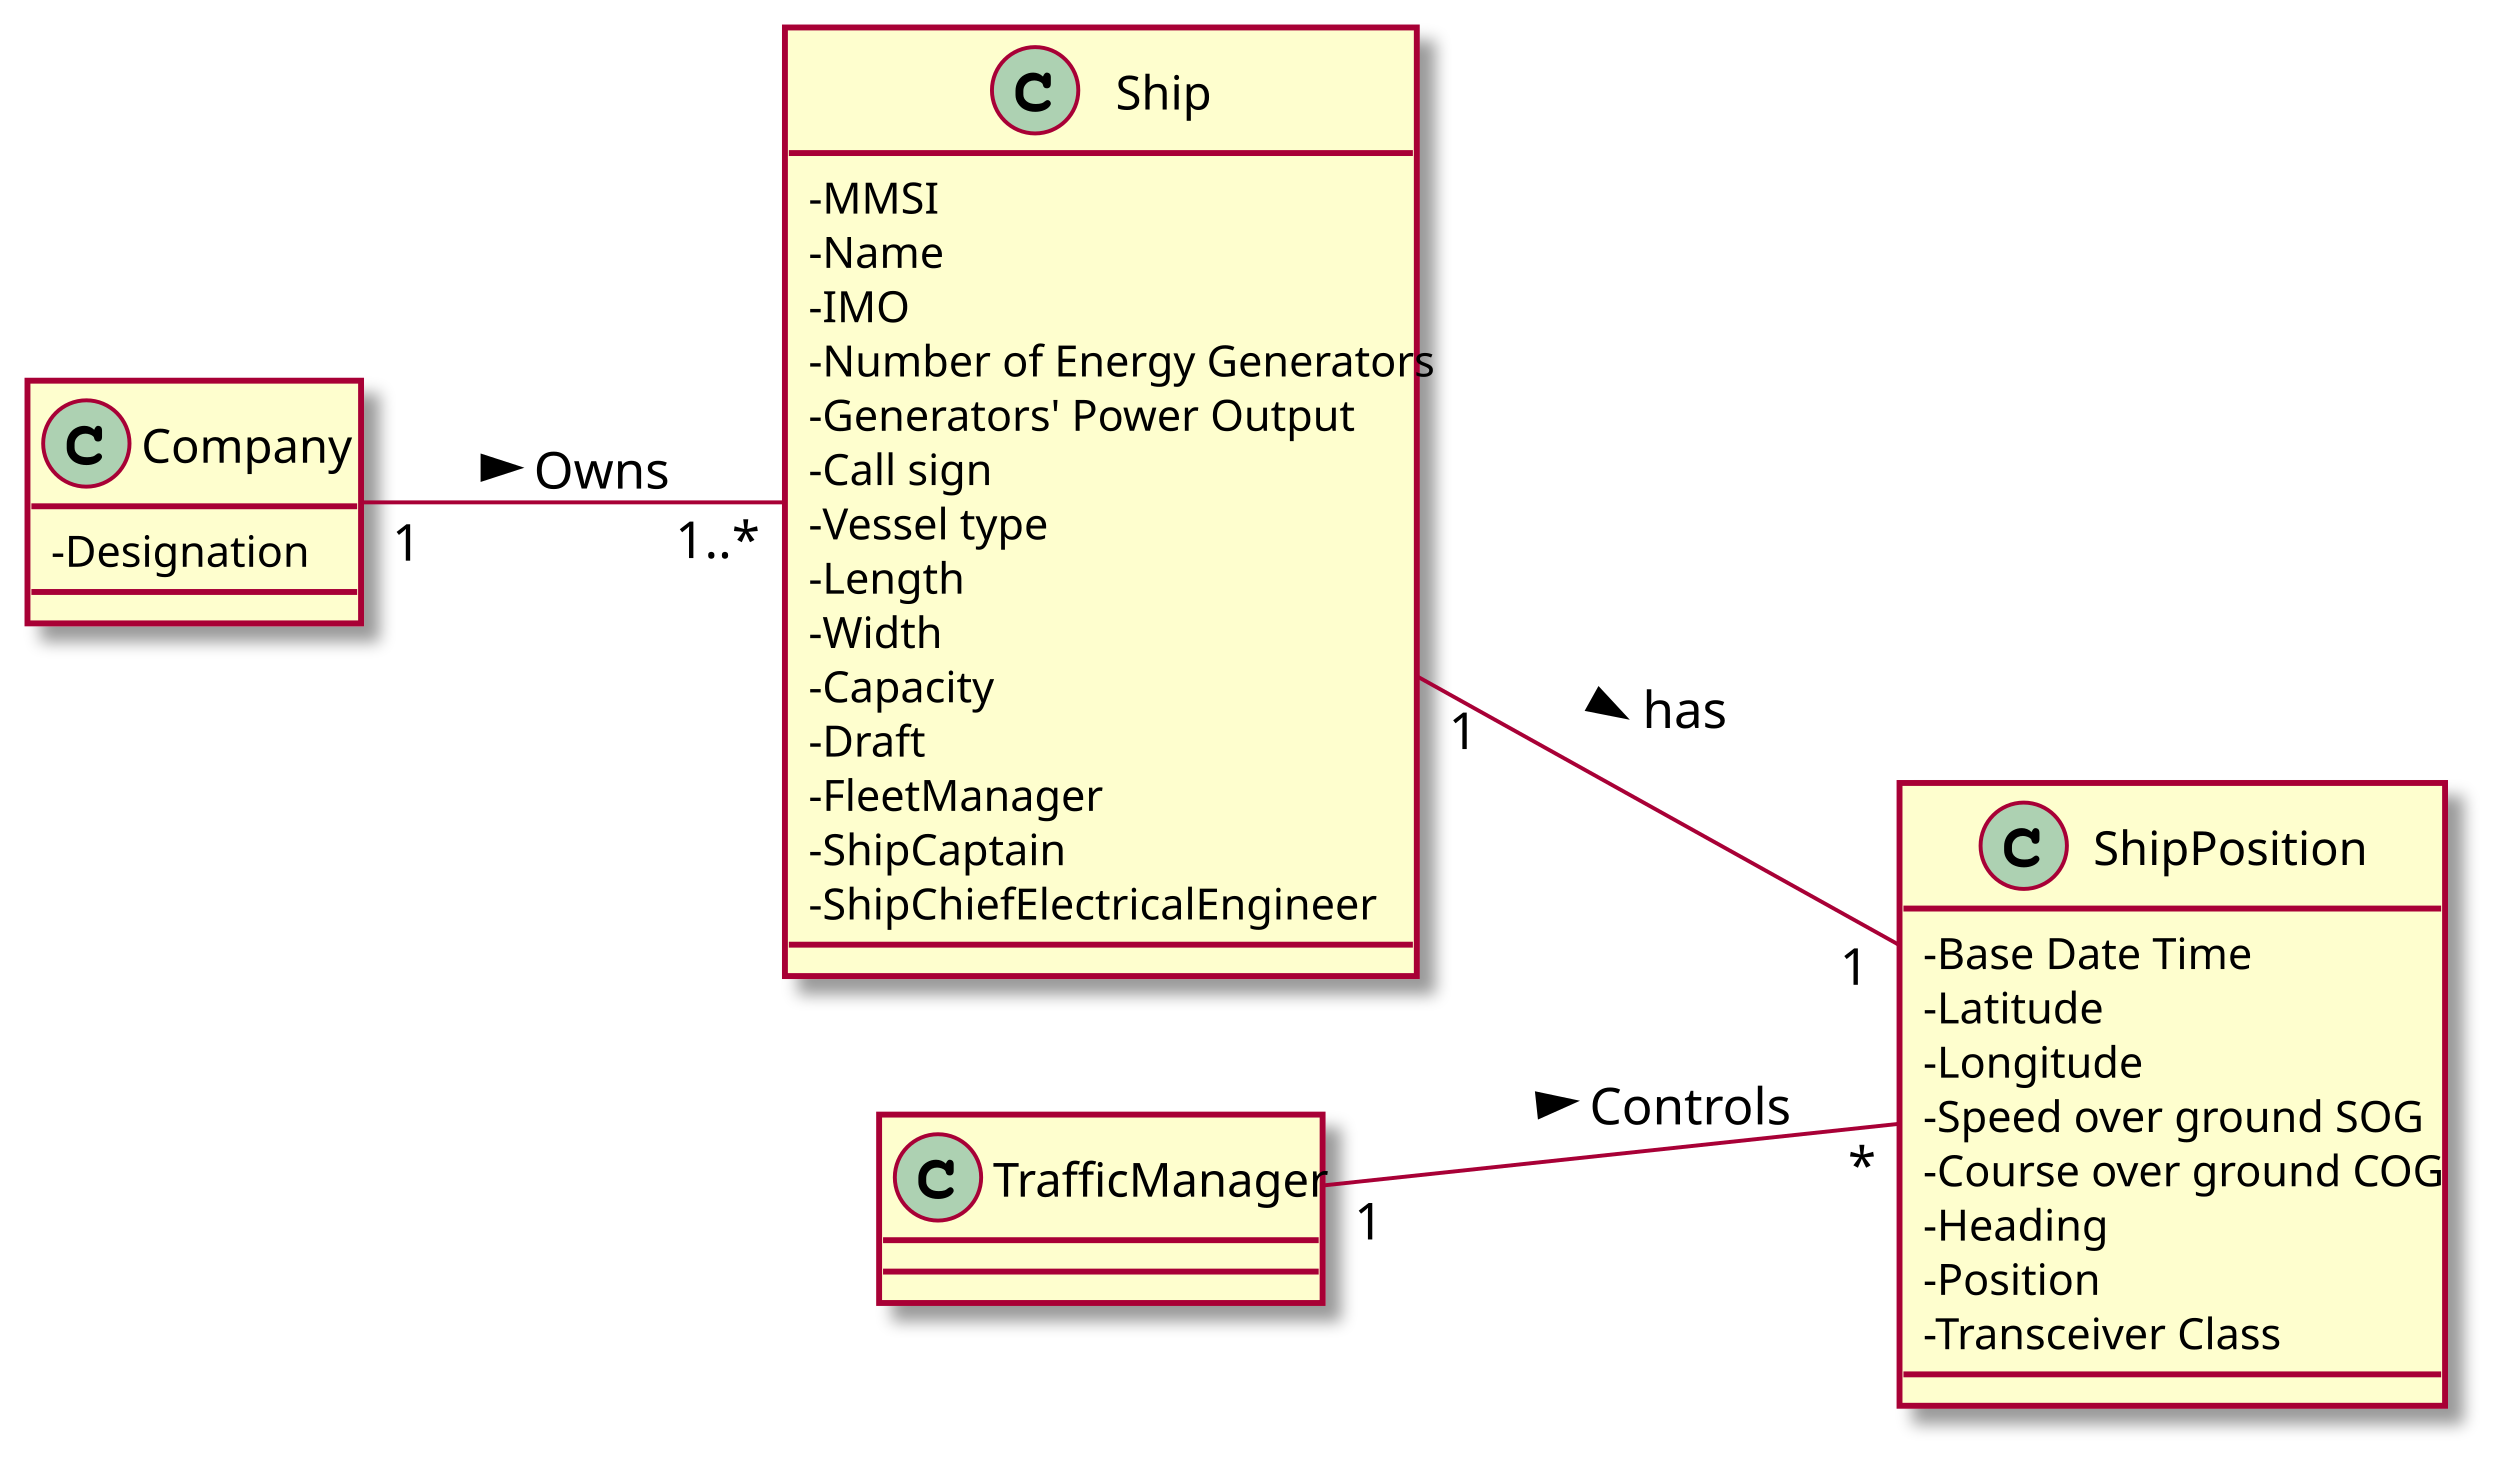
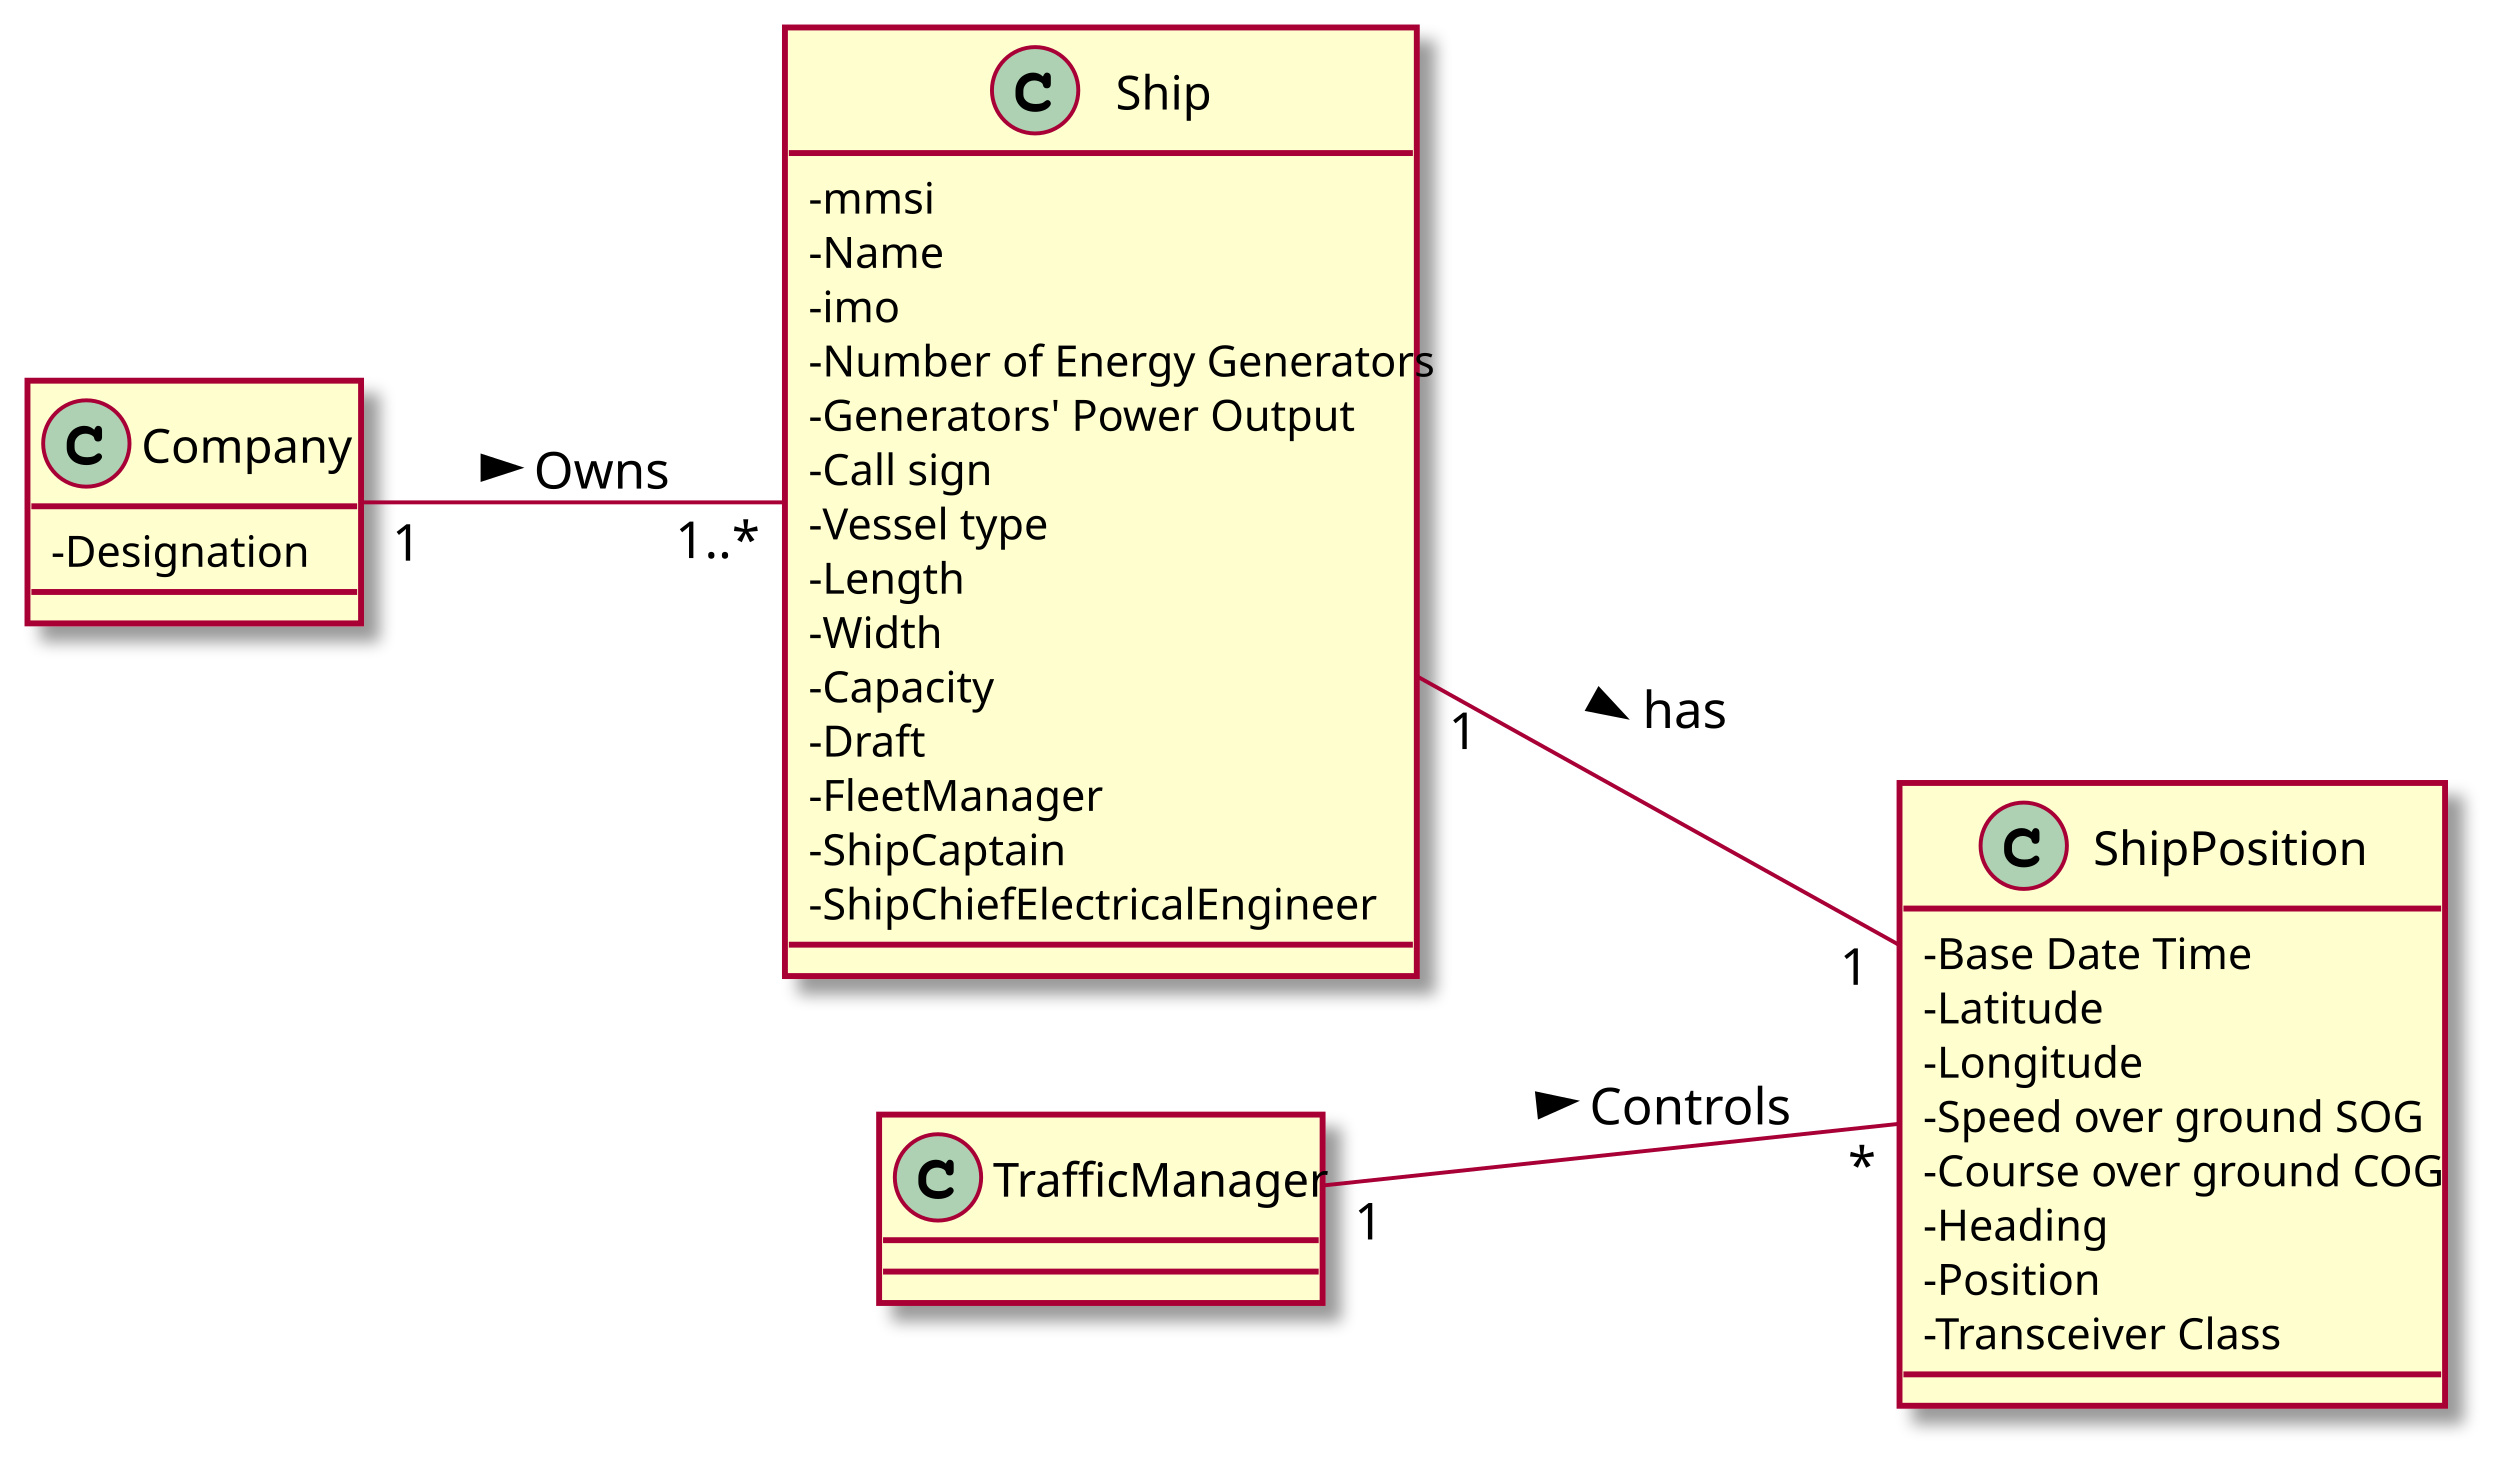
<svg xmlns="http://www.w3.org/2000/svg" contentScriptType="application/ecmascript" contentStyleType="text/css" height="372px" preserveAspectRatio="none" style="width:637px;height:372px;" version="1.1" viewBox="0 0 637 372" width="637px" zoomAndPan="magnify">
  <defs>
    <filter height="300%" id="f11a57j0bclpp6" width="300%" x="-1" y="-1">
      <feGaussianBlur result="blurOut" stdDeviation="2.0" />
      <feColorMatrix in="blurOut" result="blurOut2" type="matrix" values="0 0 0 0 0 0 0 0 0 0 0 0 0 0 0 0 0 0 .4 0" />
      <feOffset dx="4.0" dy="4.0" in="blurOut2" result="blurOut3" />
      <feBlend in="SourceGraphic" in2="blurOut3" mode="normal" />
    </filter>
  </defs>
  <g>
    <rect codeLine="6" fill="#FEFECE" filter="url(#f11a57j0bclpp6)" height="61.836" id="Company" style="stroke:#A80036;stroke-width:1.5;" width="85" x="7" y="97" />
    <ellipse cx="22" cy="113" fill="#ADD1B2" rx="11" ry="11" style="stroke:#A80036;stroke-width:1.0;" />
    <path d="M24,109.5 Q24.203,109 24.438,108.75 Q24.672,108.5 24.938,108.5 Q25.406,108.5 25.703,108.781 Q26,109.062 26,109.719 L26,111.281 Q26,111.938 25.719,112.219 Q25.438,112.5 25,112.5 Q24.609,112.5 24.359,112.328 Q24.109,112.156 24,111.703 Q23.953,111.391 23.781,111.219 Q23.469,110.891 22.906,110.703 Q22.344,110.5 21.781,110.5 Q21.078,110.5 20.484,110.781 Q19.906,111.062 19.453,111.688 Q19,112.312 19,113.172 L19,114.094 Q19,115.125 19.844,115.812 Q20.688,116.5 22.188,116.5 Q23.078,116.5 23.703,116.297 Q24.062,116.188 24.469,115.828 Q24.734,115.625 24.875,115.562 Q25.016,115.5 25.188,115.5 Q25.516,115.5 25.75,115.766 Q26,116.016 26,116.375 Q26,116.719 25.656,117.125 Q25.156,117.719 24.359,118.047 Q23.312,118.5 22.031,118.5 Q20.531,118.5 19.328,117.906 Q18.359,117.438 17.672,116.422 Q17,115.406 17,114.203 L17,113.109 Q17,111.859 17.594,110.766 Q18.203,109.672 19.25,109.094 Q20.312,108.5 21.5,108.5 Q22.219,108.5 22.844,108.75 Q23.469,109 24,109.5 Z " fill="#000000" />
    <text fill="#000000" font-family="sans-serif" font-size="12" lengthAdjust="spacing" textLength="53" x="36" y="117.91">Company</text>
    <line style="stroke:#A80036;stroke-width:1.5;" x1="8" x2="91" y1="129" y2="129" />
    <text fill="#000000" font-family="sans-serif" font-size="11" lengthAdjust="spacing" textLength="60" x="13" y="144.419">-Designation</text>
    <line style="stroke:#A80036;stroke-width:1.5;" x1="8" x2="91" y1="150.836" y2="150.836" />
    <rect codeLine="10" fill="#FEFECE" filter="url(#f11a57j0bclpp6)" height="241.703" id="Ship" style="stroke:#A80036;stroke-width:1.5;" width="161" x="200" y="7" />
    <ellipse cx="263.75" cy="23" fill="#ADD1B2" rx="11" ry="11" style="stroke:#A80036;stroke-width:1.0;" />
    <path d="M265.75,19.5 Q265.953,19 266.188,18.75 Q266.422,18.5 266.688,18.5 Q267.156,18.5 267.453,18.781 Q267.75,19.062 267.75,19.719 L267.75,21.281 Q267.75,21.938 267.469,22.219 Q267.188,22.5 266.75,22.5 Q266.359,22.5 266.109,22.328 Q265.859,22.156 265.75,21.703 Q265.703,21.391 265.531,21.219 Q265.219,20.891 264.656,20.703 Q264.094,20.5 263.531,20.5 Q262.828,20.5 262.234,20.781 Q261.656,21.062 261.203,21.688 Q260.75,22.312 260.75,23.172 L260.75,24.094 Q260.75,25.125 261.594,25.812 Q262.438,26.5 263.938,26.5 Q264.828,26.5 265.453,26.297 Q265.812,26.188 266.219,25.828 Q266.484,25.625 266.625,25.562 Q266.766,25.5 266.938,25.5 Q267.266,25.5 267.5,25.766 Q267.75,26.016 267.75,26.375 Q267.75,26.719 267.406,27.125 Q266.906,27.719 266.109,28.047 Q265.062,28.5 263.781,28.5 Q262.281,28.5 261.078,27.906 Q260.109,27.438 259.422,26.422 Q258.75,25.406 258.75,24.203 L258.75,23.109 Q258.75,21.859 259.344,20.766 Q259.953,19.672 261,19.094 Q262.062,18.5 263.25,18.5 Q263.969,18.5 264.594,18.75 Q265.219,19 265.75,19.5 Z " fill="#000000" />
    <text fill="#000000" font-family="sans-serif" font-size="12" lengthAdjust="spacing" textLength="25" x="284.25" y="27.91">Ship</text>
    <line style="stroke:#A80036;stroke-width:1.5;" x1="201" x2="360" y1="39" y2="39" />
-     <text fill="#000000" font-family="sans-serif" font-size="11" lengthAdjust="spacing" textLength="29" x="206" y="54.419">-MMSI</text>
+     <text fill="#000000" font-family="sans-serif" font-size="11" lengthAdjust="spacing" textLength="29" x="206" y="54.419">-mmsi</text>
    <text fill="#000000" font-family="sans-serif" font-size="11" lengthAdjust="spacing" textLength="31" x="206" y="68.255">-Name</text>
-     <text fill="#000000" font-family="sans-serif" font-size="11" lengthAdjust="spacing" textLength="22" x="206" y="82.091">-IMO</text>
+     <text fill="#000000" font-family="sans-serif" font-size="11" lengthAdjust="spacing" textLength="22" x="206" y="82.091">-imo</text>
    <text fill="#000000" font-family="sans-serif" font-size="11" lengthAdjust="spacing" textLength="149" x="206" y="95.927">-Number of Energy Generators</text>
    <text fill="#000000" font-family="sans-serif" font-size="11" lengthAdjust="spacing" textLength="131" x="206" y="109.763">-Generators' Power Output</text>
    <text fill="#000000" font-family="sans-serif" font-size="11" lengthAdjust="spacing" textLength="44" x="206" y="123.599">-Call sign</text>
    <text fill="#000000" font-family="sans-serif" font-size="11" lengthAdjust="spacing" textLength="62" x="206" y="137.435">-Vessel type</text>
    <text fill="#000000" font-family="sans-serif" font-size="11" lengthAdjust="spacing" textLength="37" x="206" y="151.27">-Length</text>
    <text fill="#000000" font-family="sans-serif" font-size="11" lengthAdjust="spacing" textLength="31" x="206" y="165.106">-Width</text>
    <text fill="#000000" font-family="sans-serif" font-size="11" lengthAdjust="spacing" textLength="46" x="206" y="178.942">-Capacity</text>
    <text fill="#000000" font-family="sans-serif" font-size="11" lengthAdjust="spacing" textLength="28" x="206" y="192.778">-Draft</text>
    <text fill="#000000" font-family="sans-serif" font-size="11" lengthAdjust="spacing" textLength="69" x="206" y="206.614">-FleetManager</text>
    <text fill="#000000" font-family="sans-serif" font-size="11" lengthAdjust="spacing" textLength="61" x="206" y="220.45">-ShipCaptain</text>
    <text fill="#000000" font-family="sans-serif" font-size="11" lengthAdjust="spacing" textLength="135" x="206" y="234.286">-ShipChiefElectricalEngineer</text>
    <line style="stroke:#A80036;stroke-width:1.5;" x1="201" x2="360" y1="240.703" y2="240.703" />
    <rect codeLine="27" fill="#FEFECE" filter="url(#f11a57j0bclpp6)" height="158.688" id="ShipPosition" style="stroke:#A80036;stroke-width:1.5;" width="139" x="484" y="199.5" />
    <ellipse cx="515.65" cy="215.5" fill="#ADD1B2" rx="11" ry="11" style="stroke:#A80036;stroke-width:1.0;" />
    <path d="M517.65,212 Q517.853,211.5 518.087,211.25 Q518.322,211 518.587,211 Q519.056,211 519.353,211.281 Q519.65,211.562 519.65,212.219 L519.65,213.781 Q519.65,214.438 519.369,214.719 Q519.087,215 518.65,215 Q518.259,215 518.009,214.828 Q517.759,214.656 517.65,214.203 Q517.603,213.891 517.431,213.719 Q517.119,213.391 516.556,213.203 Q515.994,213 515.431,213 Q514.728,213 514.134,213.281 Q513.556,213.562 513.103,214.188 Q512.65,214.812 512.65,215.672 L512.65,216.594 Q512.65,217.625 513.494,218.312 Q514.337,219 515.837,219 Q516.728,219 517.353,218.797 Q517.712,218.688 518.119,218.328 Q518.384,218.125 518.525,218.062 Q518.666,218 518.837,218 Q519.166,218 519.4,218.266 Q519.65,218.516 519.65,218.875 Q519.65,219.219 519.306,219.625 Q518.806,220.219 518.009,220.547 Q516.962,221 515.681,221 Q514.181,221 512.978,220.406 Q512.009,219.938 511.322,218.922 Q510.65,217.906 510.65,216.703 L510.65,215.609 Q510.65,214.359 511.244,213.266 Q511.853,212.172 512.9,211.594 Q513.962,211 515.15,211 Q515.869,211 516.494,211.25 Q517.119,211.5 517.65,212 Z " fill="#000000" />
    <text fill="#000000" font-family="sans-serif" font-size="12" lengthAdjust="spacing" textLength="70" x="533.35" y="220.41">ShipPosition</text>
    <line style="stroke:#A80036;stroke-width:1.5;" x1="485" x2="622" y1="231.5" y2="231.5" />
    <text fill="#000000" font-family="sans-serif" font-size="11" lengthAdjust="spacing" textLength="79" x="490" y="246.919">-Base Date Time</text>
    <text fill="#000000" font-family="sans-serif" font-size="11" lengthAdjust="spacing" textLength="42" x="490" y="260.755">-Latitude</text>
    <text fill="#000000" font-family="sans-serif" font-size="11" lengthAdjust="spacing" textLength="51" x="490" y="274.591">-Longitude</text>
    <text fill="#000000" font-family="sans-serif" font-size="11" lengthAdjust="spacing" textLength="123" x="490" y="288.427">-Speed over ground SOG</text>
    <text fill="#000000" font-family="sans-serif" font-size="11" lengthAdjust="spacing" textLength="127" x="490" y="302.263">-Course over ground COG</text>
    <text fill="#000000" font-family="sans-serif" font-size="11" lengthAdjust="spacing" textLength="43" x="490" y="316.099">-Heading</text>
    <text fill="#000000" font-family="sans-serif" font-size="11" lengthAdjust="spacing" textLength="41" x="490" y="329.935">-Position</text>
    <text fill="#000000" font-family="sans-serif" font-size="11" lengthAdjust="spacing" textLength="92" x="490" y="343.771">-Transceiver Class</text>
    <line style="stroke:#A80036;stroke-width:1.5;" x1="485" x2="622" y1="350.188" y2="350.188" />
    <rect codeLine="38" fill="#FEFECE" filter="url(#f11a57j0bclpp6)" height="48" id="TrafficManager" style="stroke:#A80036;stroke-width:1.5;" width="113" x="224" y="284" />
    <ellipse cx="239" cy="300" fill="#ADD1B2" rx="11" ry="11" style="stroke:#A80036;stroke-width:1.0;" />
    <path d="M241,296.5 Q241.203,296 241.438,295.75 Q241.672,295.5 241.938,295.5 Q242.406,295.5 242.703,295.781 Q243,296.062 243,296.719 L243,298.281 Q243,298.938 242.719,299.219 Q242.438,299.5 242,299.5 Q241.609,299.5 241.359,299.328 Q241.109,299.156 241,298.703 Q240.953,298.391 240.781,298.219 Q240.469,297.891 239.906,297.703 Q239.344,297.5 238.781,297.5 Q238.078,297.5 237.484,297.781 Q236.906,298.062 236.453,298.688 Q236,299.312 236,300.172 L236,301.094 Q236,302.125 236.844,302.812 Q237.688,303.5 239.188,303.5 Q240.078,303.5 240.703,303.297 Q241.062,303.188 241.469,302.828 Q241.734,302.625 241.875,302.562 Q242.016,302.5 242.188,302.5 Q242.516,302.5 242.75,302.766 Q243,303.016 243,303.375 Q243,303.719 242.656,304.125 Q242.156,304.719 241.359,305.047 Q240.312,305.5 239.031,305.5 Q237.531,305.5 236.328,304.906 Q235.359,304.438 234.672,303.422 Q234,302.406 234,301.203 L234,300.109 Q234,298.859 234.594,297.766 Q235.203,296.672 236.25,296.094 Q237.312,295.5 238.5,295.5 Q239.219,295.5 239.844,295.75 Q240.469,296 241,296.5 Z " fill="#000000" />
    <text fill="#000000" font-family="sans-serif" font-size="12" lengthAdjust="spacing" textLength="81" x="253" y="304.91">TrafficManager</text>
    <line style="stroke:#A80036;stroke-width:1.5;" x1="225" x2="336" y1="316" y2="316" />
    <line style="stroke:#A80036;stroke-width:1.5;" x1="225" x2="336" y1="324" y2="324" />
    <path codeLine="40" d="M92.24,128 C122.17,128 163.42,128 199.59,128 " fill="none" id="Company-Ship" style="stroke:#A80036;stroke-width:1.0;" />
    <polygon fill="#000000" points="132,119.176,122.955,116.237,122.955,122.115,132,119.176" style="stroke:#000000;stroke-width:1.0;" />
    <text fill="#000000" font-family="sans-serif" font-size="13" lengthAdjust="spacing" textLength="33" x="136" y="124.495">Owns</text>
    <text fill="#000000" font-family="sans-serif" font-size="13" lengthAdjust="spacing" textLength="7" x="99.898" y="142.863">1</text>
    <text fill="#000000" font-family="sans-serif" font-size="13" lengthAdjust="spacing" textLength="20" x="172.061" y="142.185">1..*</text>
    <path codeLine="41" d="M361.34,172.49 C400.22,194.15 446.49,219.93 483.78,240.71 " fill="none" id="Ship-ShipPosition" style="stroke:#A80036;stroke-width:1.0;" />
    <polygon fill="#000000" points="413.868,182.609,407.397,175.64,404.536,180.774,413.868,182.609" style="stroke:#000000;stroke-width:1.0;" />
    <text fill="#000000" font-family="sans-serif" font-size="13" lengthAdjust="spacing" textLength="21" x="418.5" y="185.495">has</text>
    <text fill="#000000" font-family="sans-serif" font-size="13" lengthAdjust="spacing" textLength="7" x="369.115" y="190.854">1</text>
    <text fill="#000000" font-family="sans-serif" font-size="13" lengthAdjust="spacing" textLength="7" x="468.772" y="250.929">1</text>
    <path codeLine="42" d="M337.32,302.03 C379.78,297.48 438.42,291.21 483.76,286.36 " fill="none" id="TrafficManager-ShipPosition" style="stroke:#A80036;stroke-width:1.0;" />
    <polygon fill="#000000" points="400.972,280.644,391.665,278.684,392.291,284.528,400.972,280.644" style="stroke:#000000;stroke-width:1.0;" />
    <text fill="#000000" font-family="sans-serif" font-size="13" lengthAdjust="spacing" textLength="48" x="405" y="286.495">Controls</text>
    <text fill="#000000" font-family="sans-serif" font-size="13" lengthAdjust="spacing" textLength="7" x="345.048" y="315.808">1</text>
    <text fill="#000000" font-family="sans-serif" font-size="13" lengthAdjust="spacing" textLength="5" x="470.859" y="301.571">*</text>
  </g>
</svg>
